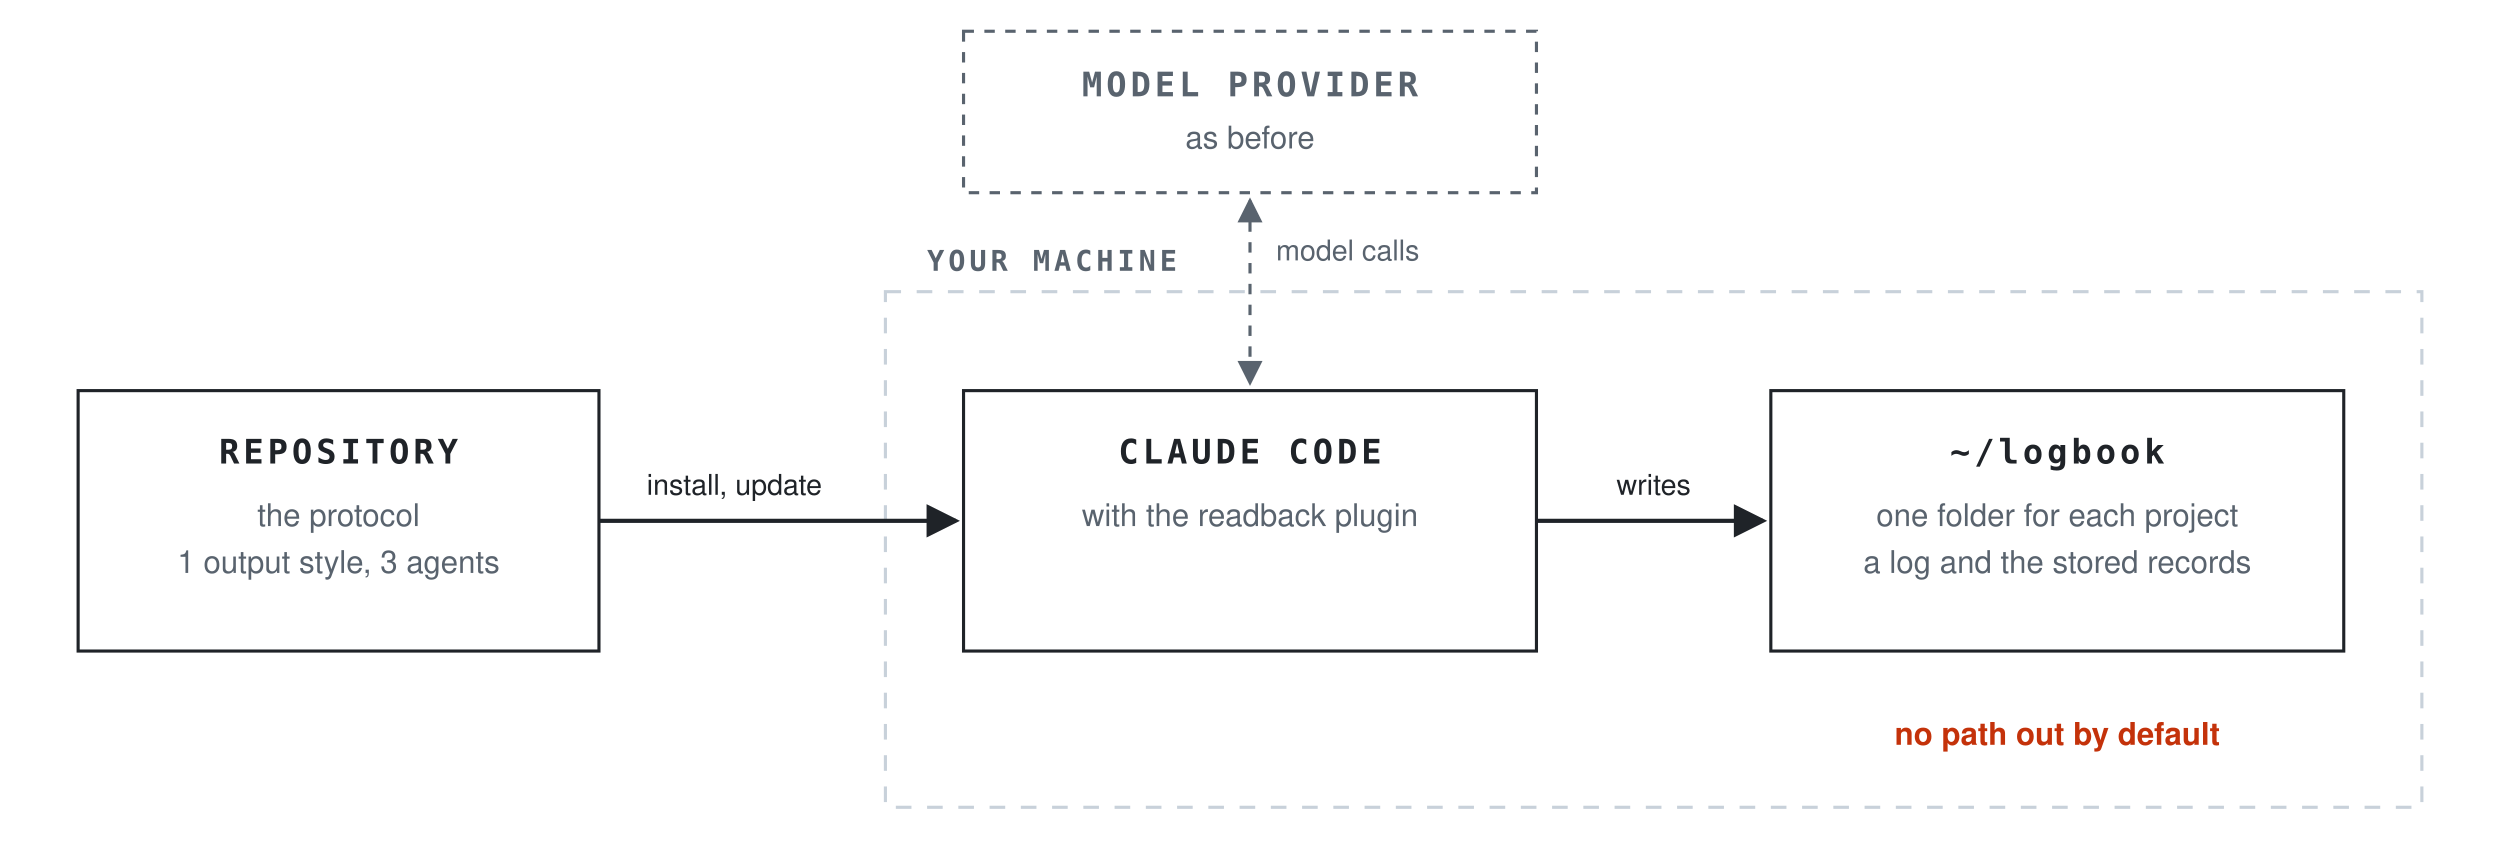
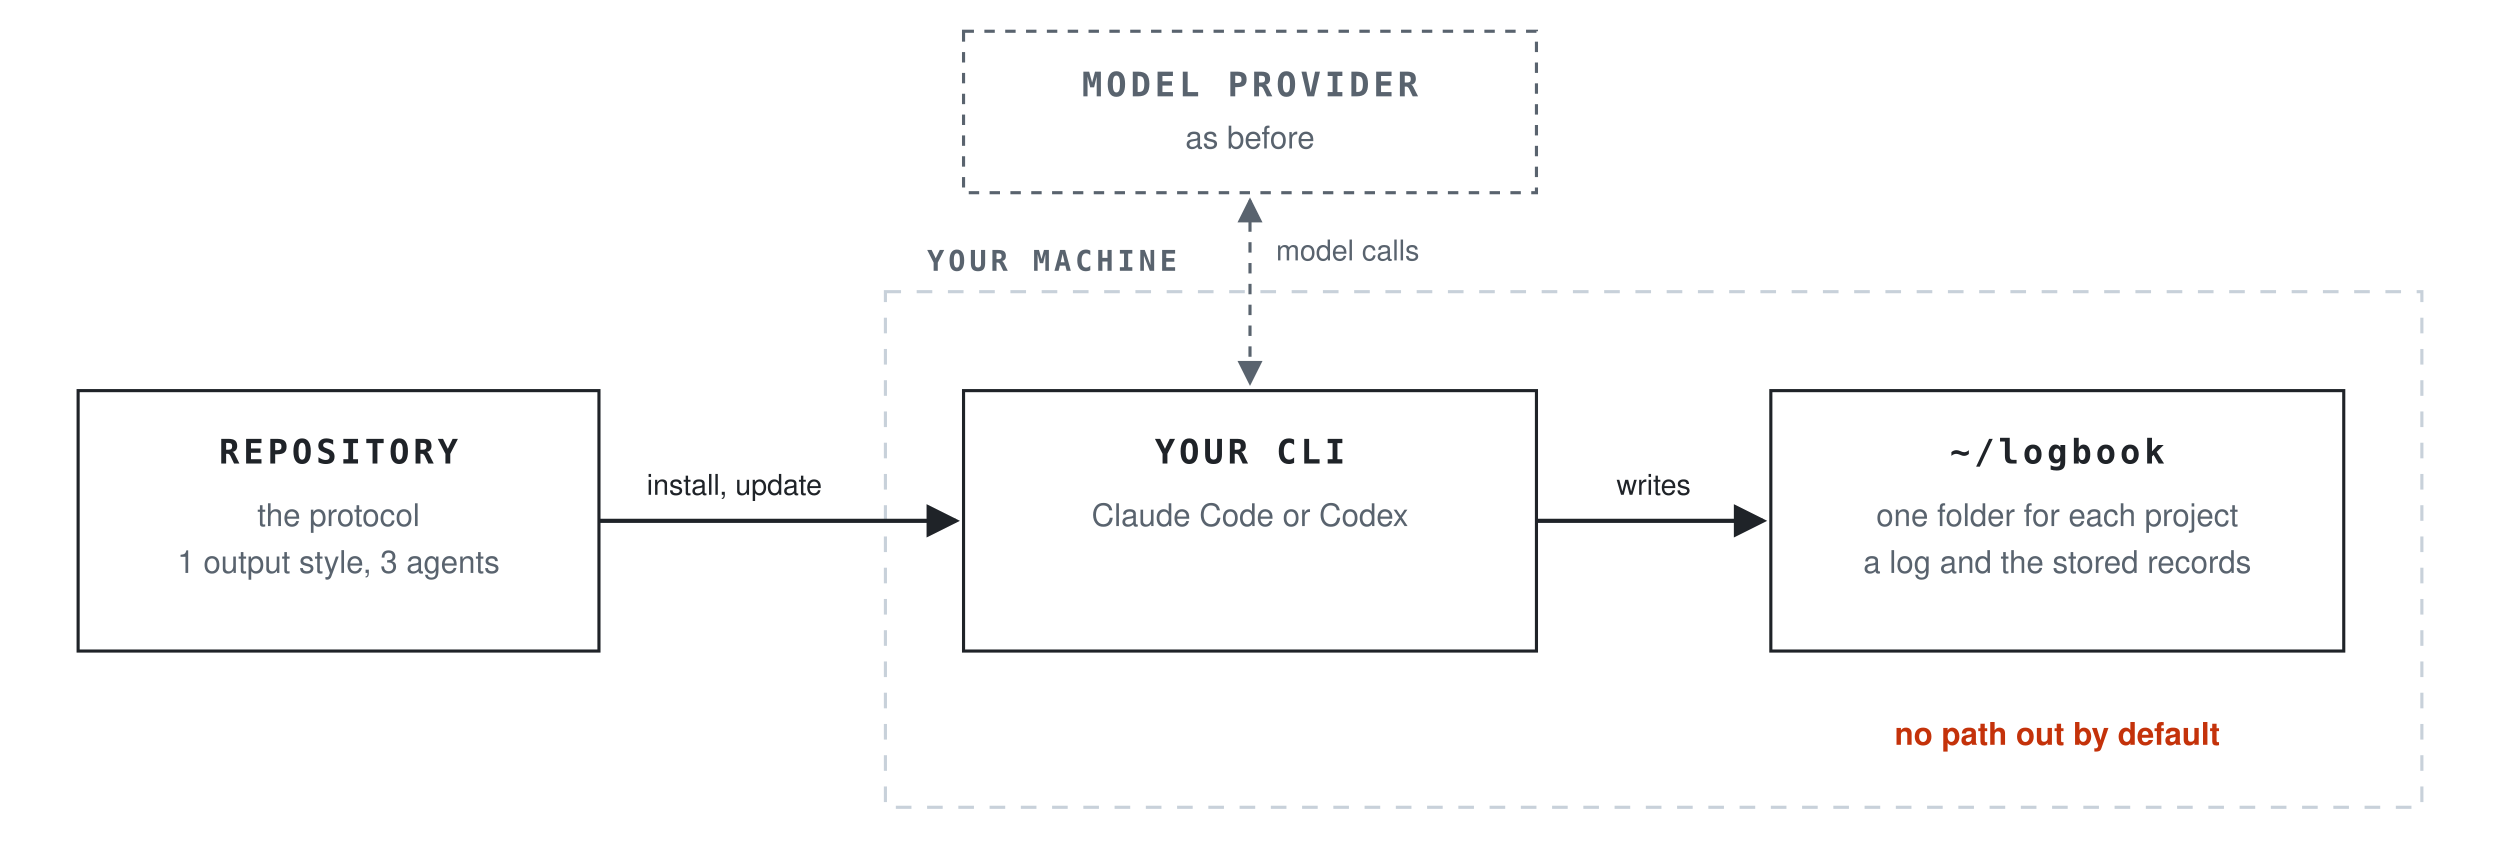
- <svg xmlns="http://www.w3.org/2000/svg" viewBox="0 0 960 330" width="960" height="330" role="img" aria-label="The repository installs rules into Claude Code. Claude Code writes records to a local logbook folder. By default readback adds no path out of the machine.">
+ <svg xmlns="http://www.w3.org/2000/svg" viewBox="0 0 960 330" width="960" height="330" role="img" aria-label="The repository installs rules into your CLI. The CLI writes records to a local logbook folder. By default readback adds no path out of the machine.">
  <defs>
    <marker id="a-fg" viewBox="0 0 8 8" refX="7" refY="4" markerWidth="8" markerHeight="8" orient="auto-start-reverse">
      <path d="M0,0 L8,4 L0,8 z" fill="#1F2328" />
    </marker>
    <marker id="a-accent" viewBox="0 0 8 8" refX="7" refY="4" markerWidth="8" markerHeight="8" orient="auto-start-reverse">
      <path d="M0,0 L8,4 L0,8 z" fill="#C4320A" />
    </marker>
    <marker id="a-muted" viewBox="0 0 8 8" refX="7" refY="4" markerWidth="8" markerHeight="8" orient="auto-start-reverse">
      <path d="M0,0 L8,4 L0,8 z" fill="#59636E" />
    </marker>
  </defs>
  <rect x="340" y="112" width="590" height="198" fill="none" stroke="#C8D1DA" stroke-width="1.2" stroke-dasharray="6 6" />
  <text x="356" y="104" fill="#59636E" font-family="ui-monospace, SFMono-Regular, Menlo, Consolas, monospace" font-size="11" font-weight="700" text-anchor="start" letter-spacing="1.5">YOUR MACHINE</text>
  <rect x="30" y="150" width="200" height="100" fill="none" stroke="#1F2328" stroke-width="1.2" />
  <text x="130.0" y="178" fill="#1F2328" font-family="ui-monospace, SFMono-Regular, Menlo, Consolas, monospace" font-size="13" font-weight="700" text-anchor="middle" letter-spacing="1.5">REPOSITORY</text>
  <text x="130.0" y="202" fill="#59636E" font-family="-apple-system, BlinkMacSystemFont, 'Segoe UI', Helvetica, Arial, sans-serif" font-size="12" font-weight="400" text-anchor="middle">the protocol</text>
  <text x="130.0" y="220" fill="#59636E" font-family="-apple-system, BlinkMacSystemFont, 'Segoe UI', Helvetica, Arial, sans-serif" font-size="12" font-weight="400" text-anchor="middle">1 output style, 3 agents</text>
  <rect x="370" y="150" width="220" height="100" fill="none" stroke="#1F2328" stroke-width="1.2" />
-   <text x="480.0" y="178" fill="#1F2328" font-family="ui-monospace, SFMono-Regular, Menlo, Consolas, monospace" font-size="13" font-weight="700" text-anchor="middle" letter-spacing="1.5">CLAUDE CODE</text>
-   <text x="480.0" y="202" fill="#59636E" font-family="-apple-system, BlinkMacSystemFont, 'Segoe UI', Helvetica, Arial, sans-serif" font-size="12" font-weight="400" text-anchor="middle">with the readback plugin</text>
+   <text x="480.0" y="178" fill="#1F2328" font-family="ui-monospace, SFMono-Regular, Menlo, Consolas, monospace" font-size="13" font-weight="700" text-anchor="middle" letter-spacing="1.5">YOUR CLI</text>
+   <text x="480.0" y="202" fill="#59636E" font-family="-apple-system, BlinkMacSystemFont, 'Segoe UI', Helvetica, Arial, sans-serif" font-size="12" font-weight="400" text-anchor="middle">Claude Code or Codex</text>
  <rect x="680" y="150" width="220" height="100" fill="none" stroke="#1F2328" stroke-width="1.2" />
  <text x="790.0" y="178" fill="#1F2328" font-family="ui-monospace, SFMono-Regular, Menlo, Consolas, monospace" font-size="13" font-weight="700" text-anchor="middle" letter-spacing="1.5">~/logbook</text>
  <text x="790.0" y="202" fill="#59636E" font-family="-apple-system, BlinkMacSystemFont, 'Segoe UI', Helvetica, Arial, sans-serif" font-size="12" font-weight="400" text-anchor="middle">one folder for each project</text>
  <text x="790.0" y="220" fill="#59636E" font-family="-apple-system, BlinkMacSystemFont, 'Segoe UI', Helvetica, Arial, sans-serif" font-size="12" font-weight="400" text-anchor="middle">a log and the stored records</text>
  <rect x="370" y="12" width="220" height="62" fill="none" stroke="#59636E" stroke-width="1.2" stroke-dasharray="4 4" />
  <text x="480.0" y="37" fill="#59636E" font-family="ui-monospace, SFMono-Regular, Menlo, Consolas, monospace" font-size="13" font-weight="700" text-anchor="middle" letter-spacing="1.5">MODEL PROVIDER</text>
  <text x="480.0" y="57" fill="#59636E" font-family="-apple-system, BlinkMacSystemFont, 'Segoe UI', Helvetica, Arial, sans-serif" font-size="12" font-weight="400" text-anchor="middle">as before</text>
  <line x1="230" y1="200" x2="367" y2="200" stroke="#1F2328" stroke-width="1.6" marker-end="url(#a-fg)" />
  <text x="282" y="190" fill="#1F2328" font-family="-apple-system, BlinkMacSystemFont, 'Segoe UI', Helvetica, Arial, sans-serif" font-size="11" font-weight="400" text-anchor="middle">install, update</text>
  <line x1="590" y1="200" x2="677" y2="200" stroke="#1F2328" stroke-width="1.6" marker-end="url(#a-fg)" />
  <text x="635" y="190" fill="#1F2328" font-family="-apple-system, BlinkMacSystemFont, 'Segoe UI', Helvetica, Arial, sans-serif" font-size="11" font-weight="400" text-anchor="middle">writes</text>
  <line x1="480" y1="77" x2="480" y2="147" stroke="#59636E" stroke-width="1.2" stroke-dasharray="4 4" marker-start="url(#a-muted)" marker-end="url(#a-muted)" />
  <text x="490" y="100" fill="#59636E" font-family="-apple-system, BlinkMacSystemFont, 'Segoe UI', Helvetica, Arial, sans-serif" font-size="11" font-weight="400" text-anchor="start">model calls</text>
  <text x="790" y="286" fill="#C4320A" font-family="-apple-system, BlinkMacSystemFont, 'Segoe UI', Helvetica, Arial, sans-serif" font-size="12" font-weight="600" text-anchor="middle">no path out by default</text>
</svg>
